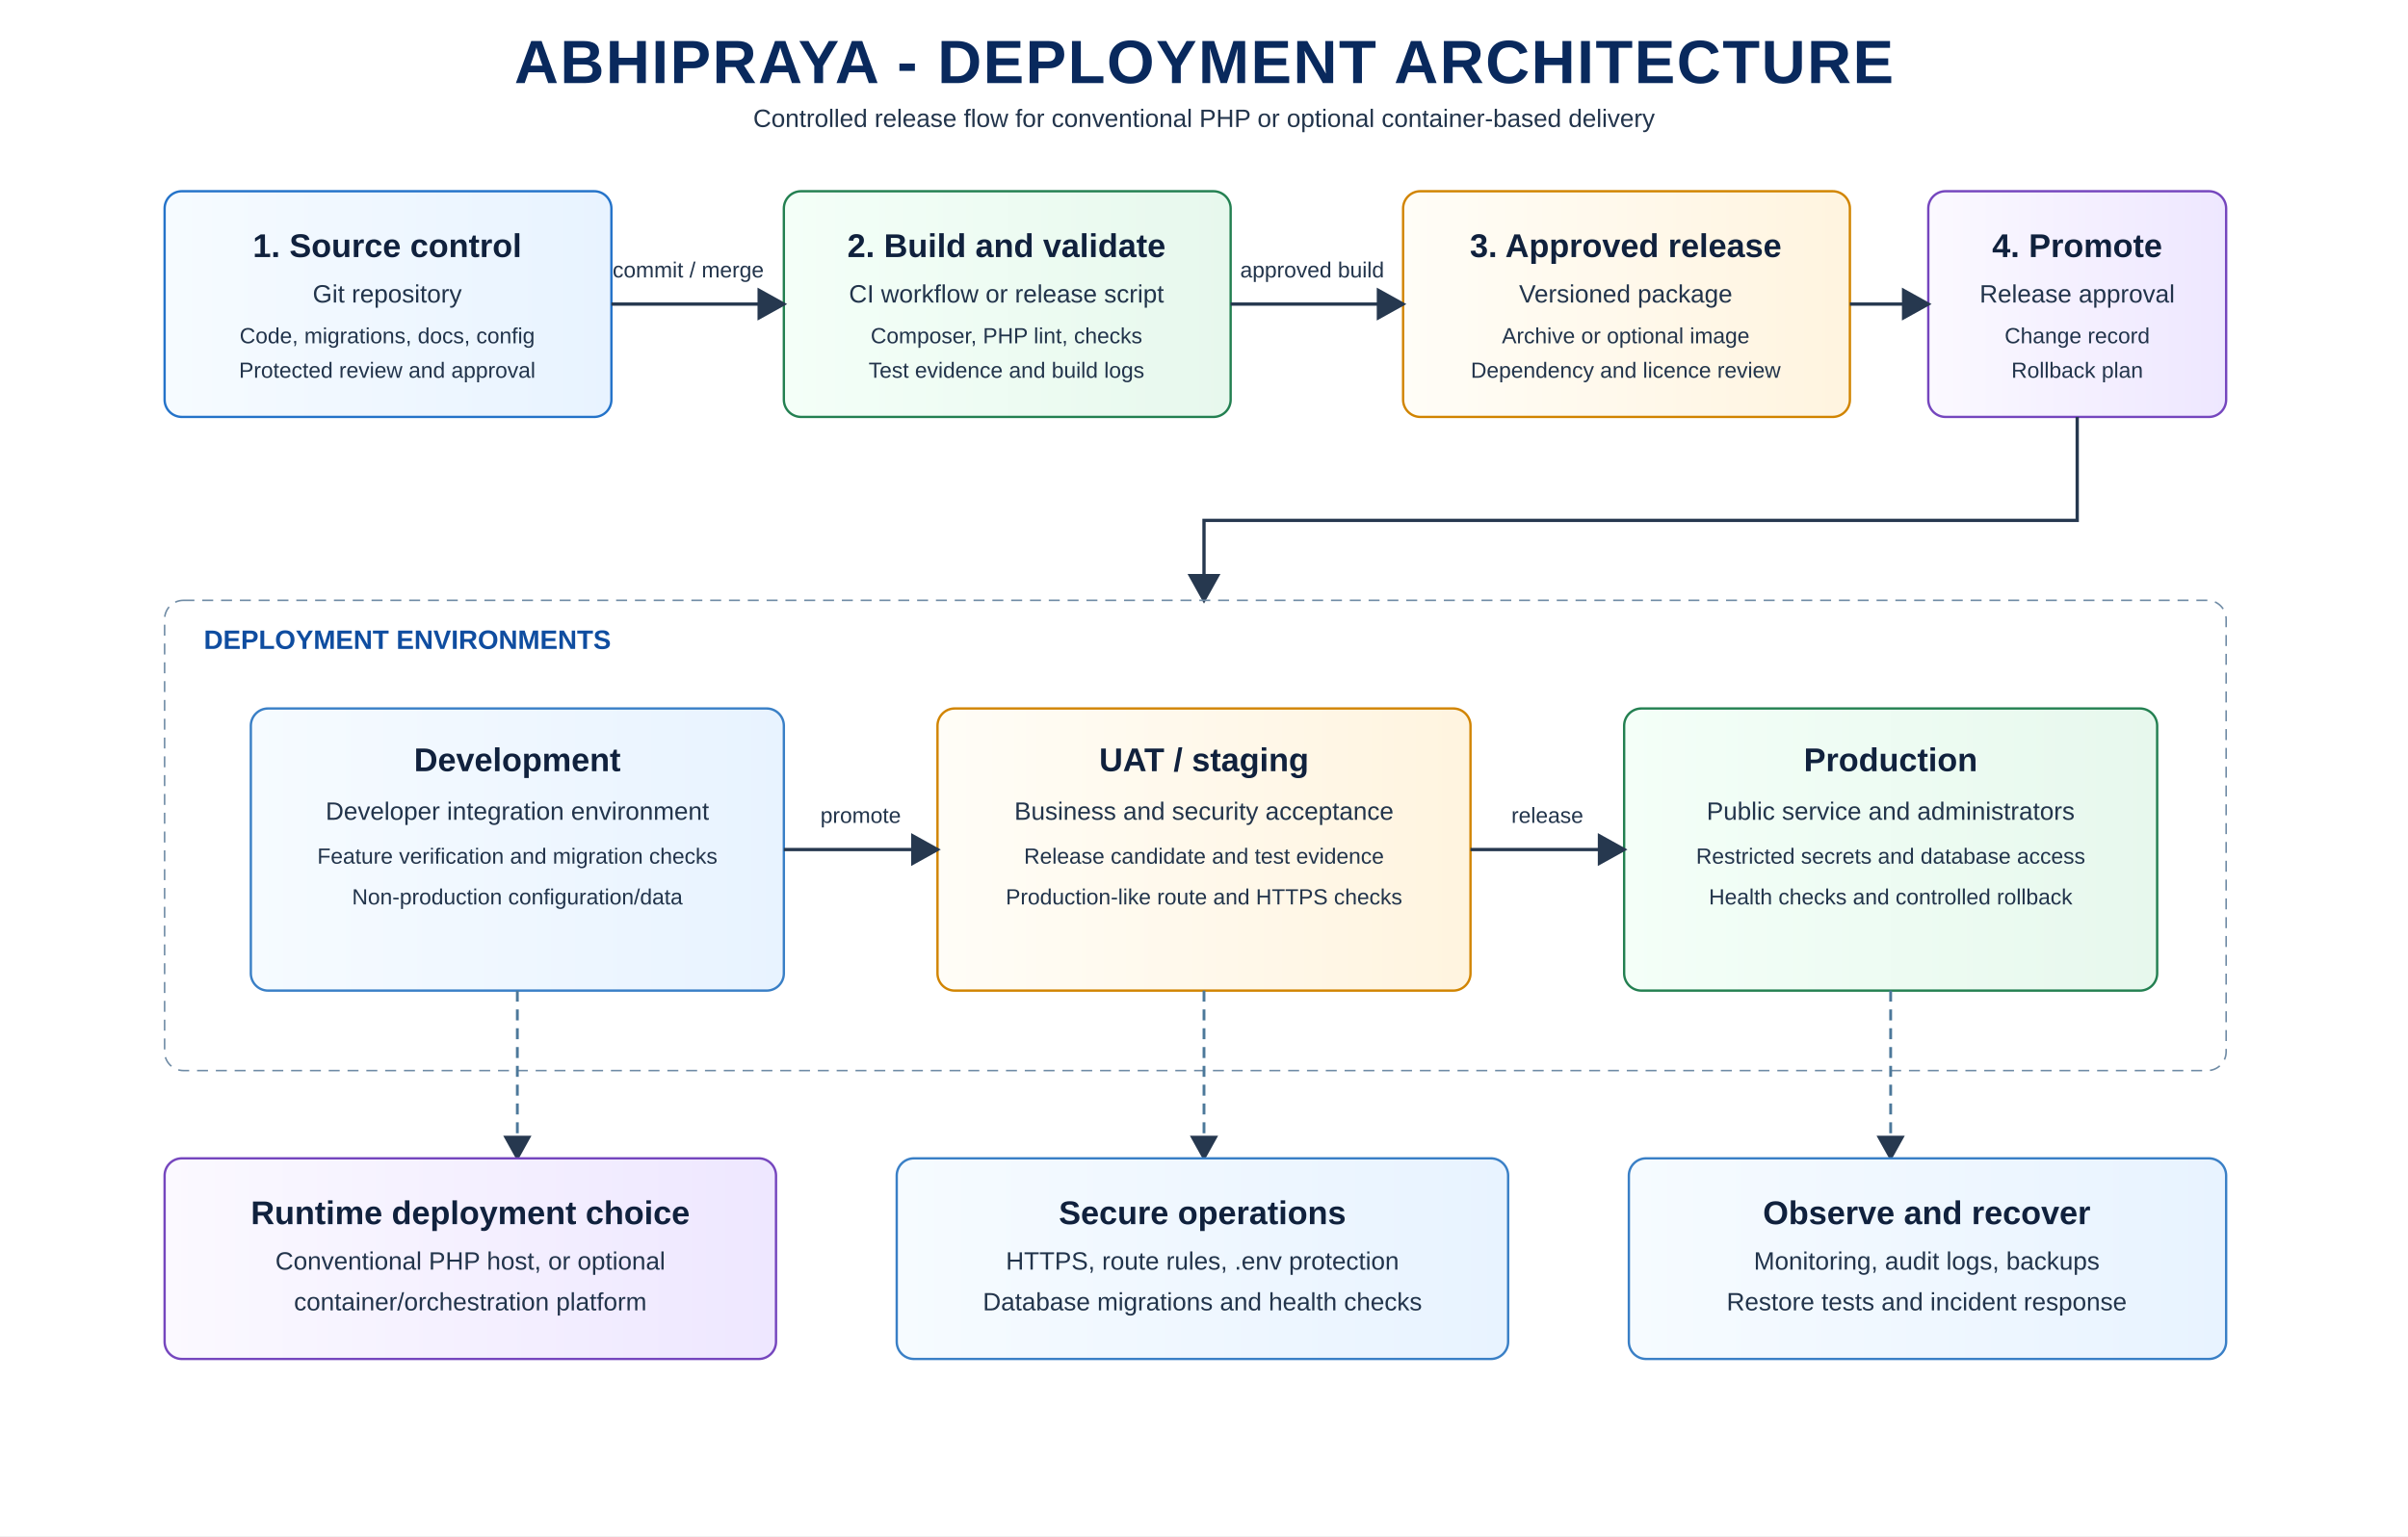
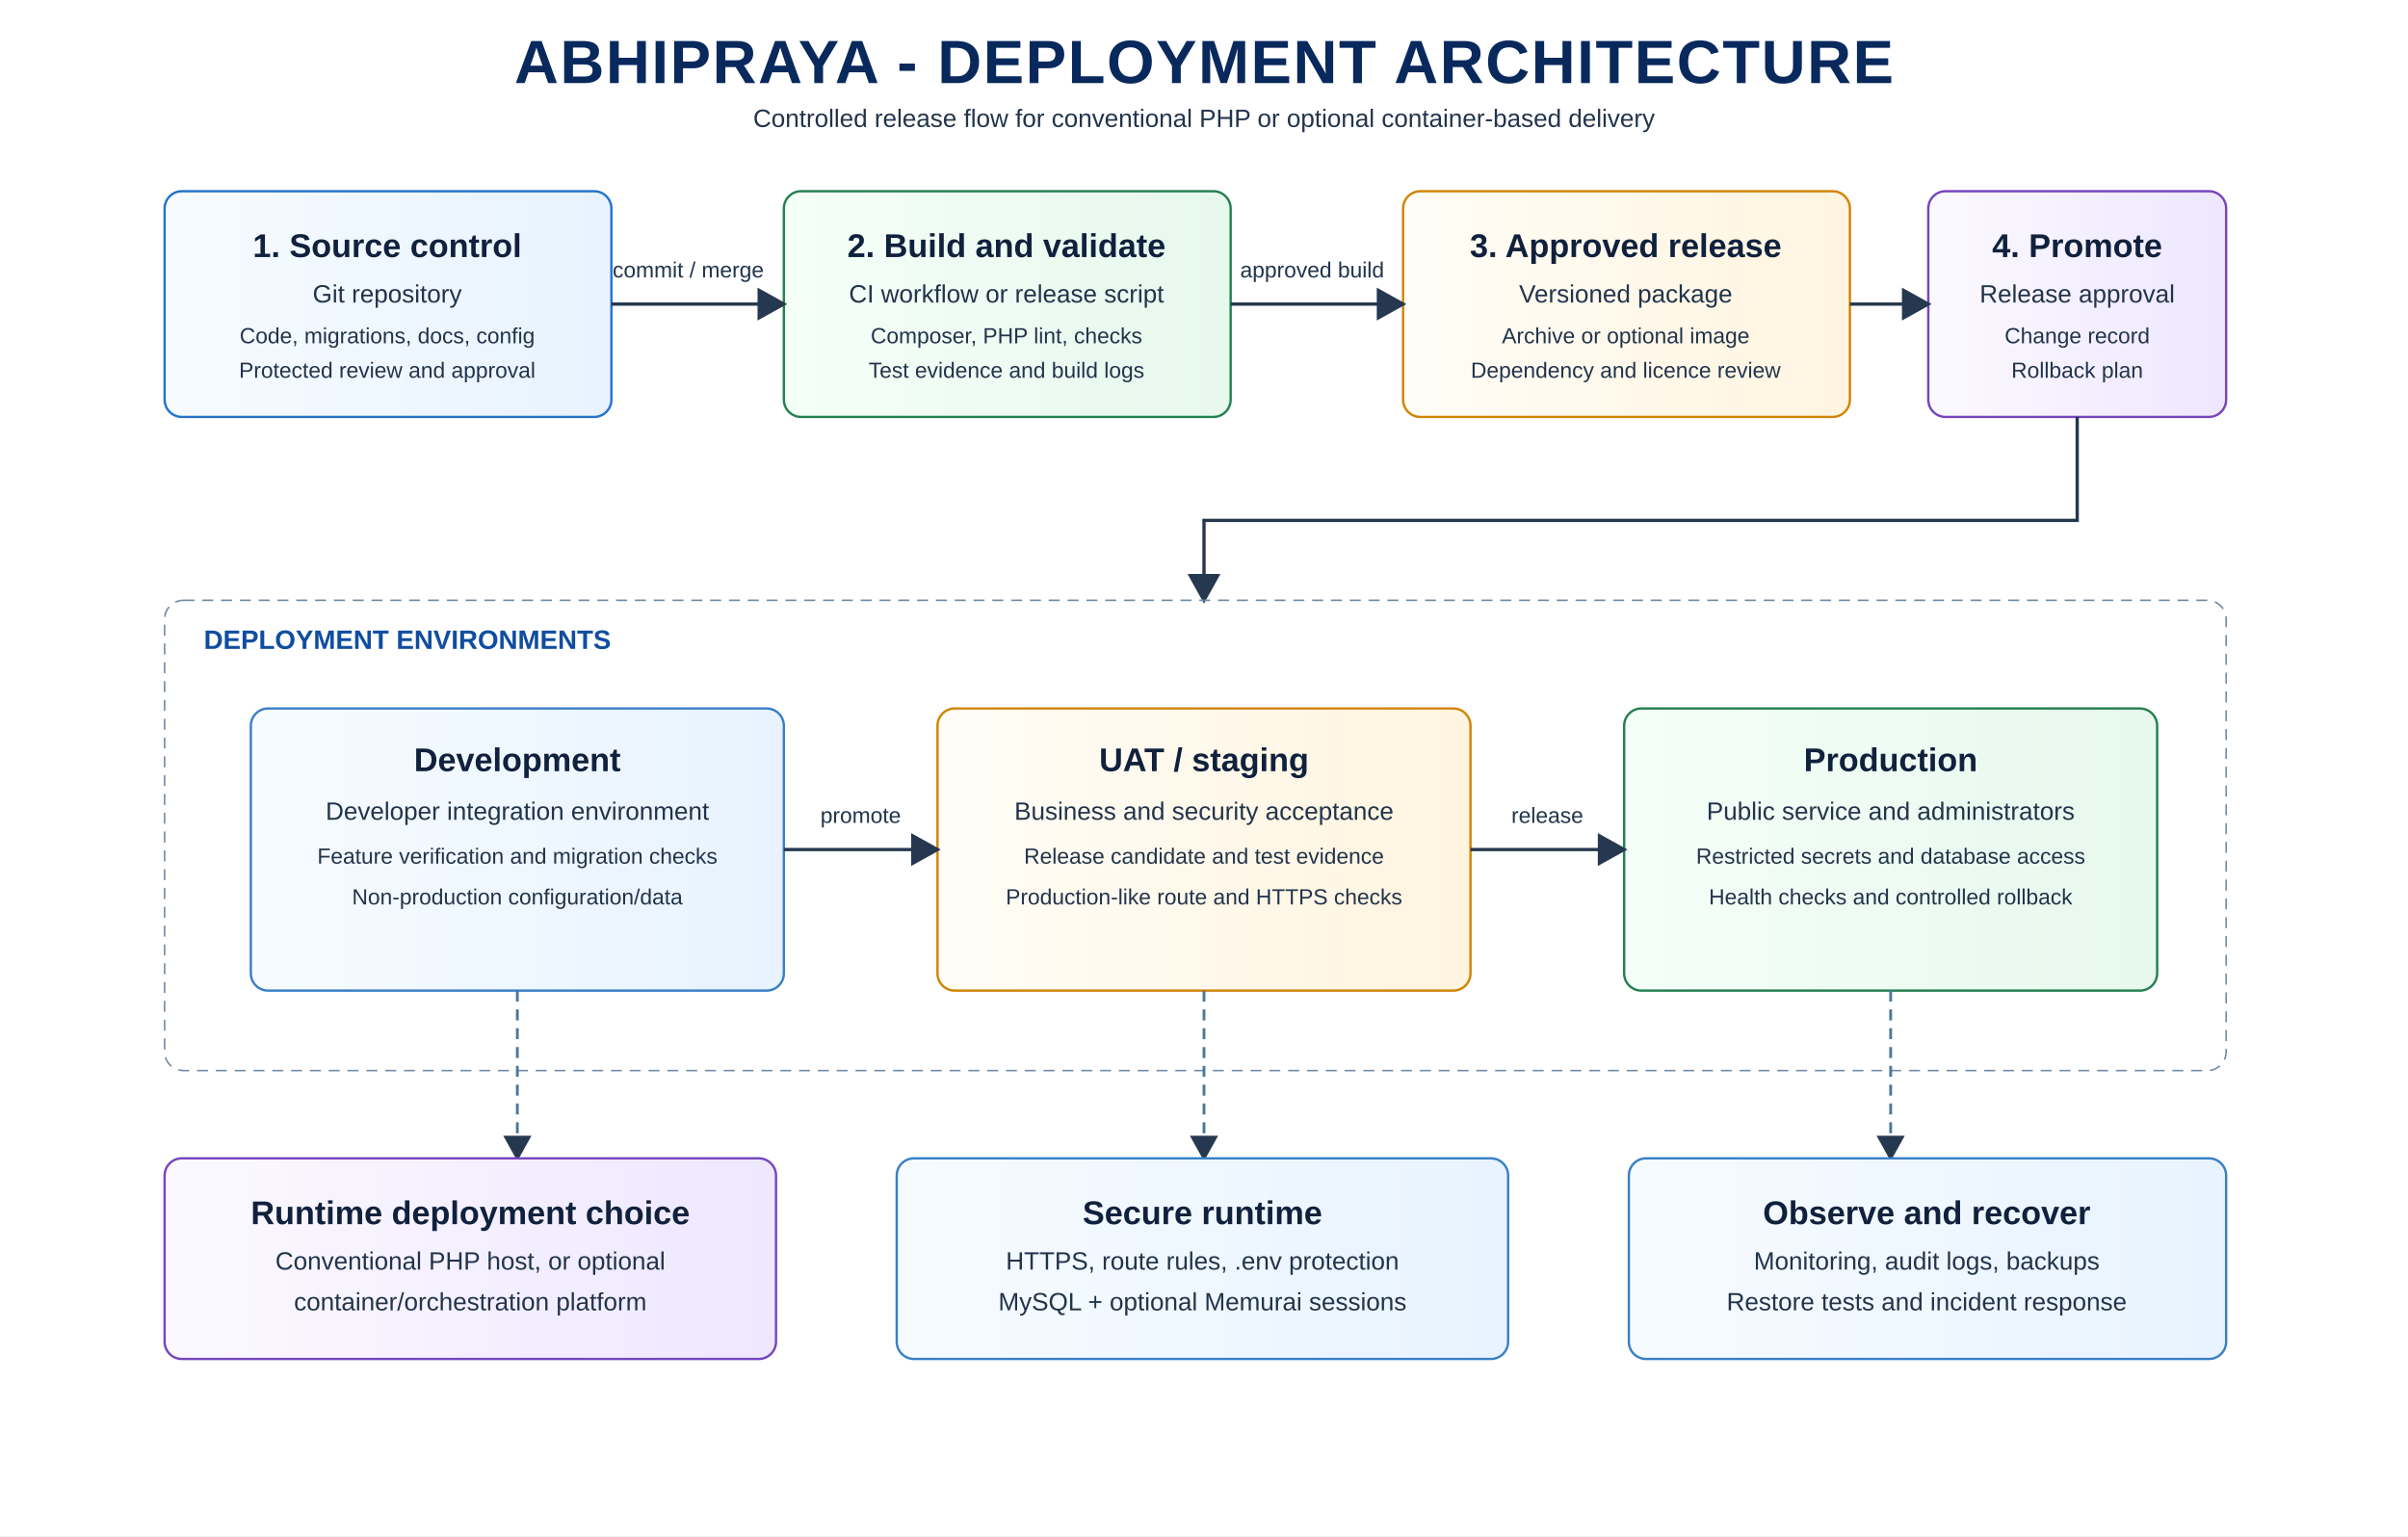
<svg xmlns="http://www.w3.org/2000/svg" width="1536" height="980" viewBox="0 0 1536 980" role="img" aria-labelledby="title description">
  <defs>
    <linearGradient id="blue" x1="0" x2="1">
      <stop stop-color="#f6fbff" />
      <stop offset="1" stop-color="#e8f3ff" />
    </linearGradient>
    <linearGradient id="green" x1="0" x2="1">
      <stop stop-color="#f4fff8" />
      <stop offset="1" stop-color="#e7f8ed" />
    </linearGradient>
    <linearGradient id="gold" x1="0" x2="1">
      <stop stop-color="#fffdf7" />
      <stop offset="1" stop-color="#fff4df" />
    </linearGradient>
    <linearGradient id="purple" x1="0" x2="1">
      <stop stop-color="#fbf9ff" />
      <stop offset="1" stop-color="#eee7ff" />
    </linearGradient>
    <marker id="arrow" markerWidth="10" markerHeight="10" refX="8" refY="5" orient="auto">
      <path d="M0 0L9 5L0 10Z" fill="#26384f" />
    </marker>
    <style>.title{font:700 39px Arial,sans-serif;fill:#09295d;letter-spacing:1px}.heading{font:700 21px Arial,sans-serif;fill:#10213d}.sub{font:400 16px Arial,sans-serif;fill:#22344b}.small{font:400 14px Arial,sans-serif;fill:#22344b}.label{font:700 17px Arial,sans-serif;fill:#0f4da0}.box{stroke-width:1.5}.line{stroke:#26384f;stroke-width:2.1;fill:none;marker-end:url(#arrow)}.dash{stroke:#4c789a;stroke-width:1.8;stroke-dasharray:7 5;fill:none;marker-end:url(#arrow)}</style>
  </defs>
  <rect width="1536" height="980" fill="#fff" />
  <text x="768" y="53" text-anchor="middle" class="title">ABHIPRAYA - DEPLOYMENT ARCHITECTURE</text>
  <text x="768" y="81" text-anchor="middle" class="sub">Controlled release flow for conventional PHP or optional container-based delivery</text>
  <rect x="105" y="122" width="285" height="144" rx="11" fill="url(#blue)" stroke="#2473c9" class="box" />
  <text x="247" y="164" text-anchor="middle" class="heading">1. Source control</text>
  <text x="247" y="193" text-anchor="middle" class="sub">Git repository</text>
  <text x="247" y="219" text-anchor="middle" class="small">Code, migrations, docs, config</text>
  <text x="247" y="241" text-anchor="middle" class="small">Protected review and approval</text>
  <rect x="500" y="122" width="285" height="144" rx="11" fill="url(#green)" stroke="#238051" class="box" />
  <text x="642" y="164" text-anchor="middle" class="heading">2. Build and validate</text>
  <text x="642" y="193" text-anchor="middle" class="sub">CI workflow or release script</text>
  <text x="642" y="219" text-anchor="middle" class="small">Composer, PHP lint, checks</text>
  <text x="642" y="241" text-anchor="middle" class="small">Test evidence and build logs</text>
  <rect x="895" y="122" width="285" height="144" rx="11" fill="url(#gold)" stroke="#d18400" class="box" />
  <text x="1037" y="164" text-anchor="middle" class="heading">3. Approved release</text>
  <text x="1037" y="193" text-anchor="middle" class="sub">Versioned package</text>
  <text x="1037" y="219" text-anchor="middle" class="small">Archive or optional image</text>
  <text x="1037" y="241" text-anchor="middle" class="small">Dependency and licence review</text>
  <path d="M390 194H500" class="line" />
  <path d="M785 194H895" class="line" />
  <text x="439" y="177" text-anchor="middle" class="small">commit / merge</text>
  <text x="837" y="177" text-anchor="middle" class="small">approved build</text>
  <rect x="1230" y="122" width="190" height="144" rx="11" fill="url(#purple)" stroke="#7546be" class="box" />
  <text x="1325" y="164" text-anchor="middle" class="heading">4. Promote</text>
  <text x="1325" y="193" text-anchor="middle" class="sub">Release approval</text>
  <text x="1325" y="219" text-anchor="middle" class="small">Change record</text>
  <text x="1325" y="241" text-anchor="middle" class="small">Rollback plan</text>
  <path d="M1180 194H1230" class="line" />
  <path d="M1325 266V332H768V383" class="line" />
  <rect x="105" y="383" width="1315" height="300" rx="12" fill="none" stroke="#6f8ba5" stroke-dasharray="7 5" />
  <text x="130" y="414" class="label">DEPLOYMENT ENVIRONMENTS</text>
  <rect x="160" y="452" width="340" height="180" rx="11" fill="url(#blue)" stroke="#397fc6" class="box" />
  <text x="330" y="492" text-anchor="middle" class="heading">Development</text>
  <text x="330" y="523" text-anchor="middle" class="sub">Developer integration environment</text>
  <text x="330" y="551" text-anchor="middle" class="small">Feature verification and migration checks</text>
  <text x="330" y="577" text-anchor="middle" class="small">Non-production configuration/data</text>
  <rect x="598" y="452" width="340" height="180" rx="11" fill="url(#gold)" stroke="#d18400" class="box" />
  <text x="768" y="492" text-anchor="middle" class="heading">UAT / staging</text>
  <text x="768" y="523" text-anchor="middle" class="sub">Business and security acceptance</text>
  <text x="768" y="551" text-anchor="middle" class="small">Release candidate and test evidence</text>
  <text x="768" y="577" text-anchor="middle" class="small">Production-like route and HTTPS checks</text>
  <rect x="1036" y="452" width="340" height="180" rx="11" fill="url(#green)" stroke="#238051" class="box" />
  <text x="1206" y="492" text-anchor="middle" class="heading">Production</text>
  <text x="1206" y="523" text-anchor="middle" class="sub">Public service and administrators</text>
  <text x="1206" y="551" text-anchor="middle" class="small">Restricted secrets and database access</text>
  <text x="1206" y="577" text-anchor="middle" class="small">Health checks and controlled rollback</text>
  <path d="M500 542H598" class="line" />
  <path d="M938 542H1036" class="line" />
  <text x="549" y="525" text-anchor="middle" class="small">promote</text>
  <text x="987" y="525" text-anchor="middle" class="small">release</text>
  <path d="M330 632V739" class="dash" />
  <path d="M768 632V739" class="dash" />
  <path d="M1206 632V739" class="dash" />
  <rect x="105" y="739" width="390" height="128" rx="11" fill="url(#purple)" stroke="#7546be" class="box" />
  <text x="300" y="781" text-anchor="middle" class="heading">Runtime deployment choice</text>
  <text x="300" y="810" text-anchor="middle" class="sub">Conventional PHP host, or optional</text>
  <text x="300" y="836" text-anchor="middle" class="sub">container/orchestration platform</text>
  <rect x="572" y="739" width="390" height="128" rx="11" fill="url(#blue)" stroke="#397fc6" class="box" />
-   <text x="767" y="781" text-anchor="middle" class="heading">Secure operations</text>
+   <text x="767" y="781" text-anchor="middle" class="heading">Secure runtime</text>
  <text x="767" y="810" text-anchor="middle" class="sub">HTTPS, route rules, .env protection</text>
-   <text x="767" y="836" text-anchor="middle" class="sub">Database migrations and health checks</text>
+   <text x="767" y="836" text-anchor="middle" class="sub">MySQL + optional Memurai sessions</text>
  <rect x="1039" y="739" width="381" height="128" rx="11" fill="url(#blue)" stroke="#397fc6" class="box" />
  <text x="1229" y="781" text-anchor="middle" class="heading">Observe and recover</text>
  <text x="1229" y="810" text-anchor="middle" class="sub">Monitoring, audit logs, backups</text>
  <text x="1229" y="836" text-anchor="middle" class="sub">Restore tests and incident response</text>
</svg>
